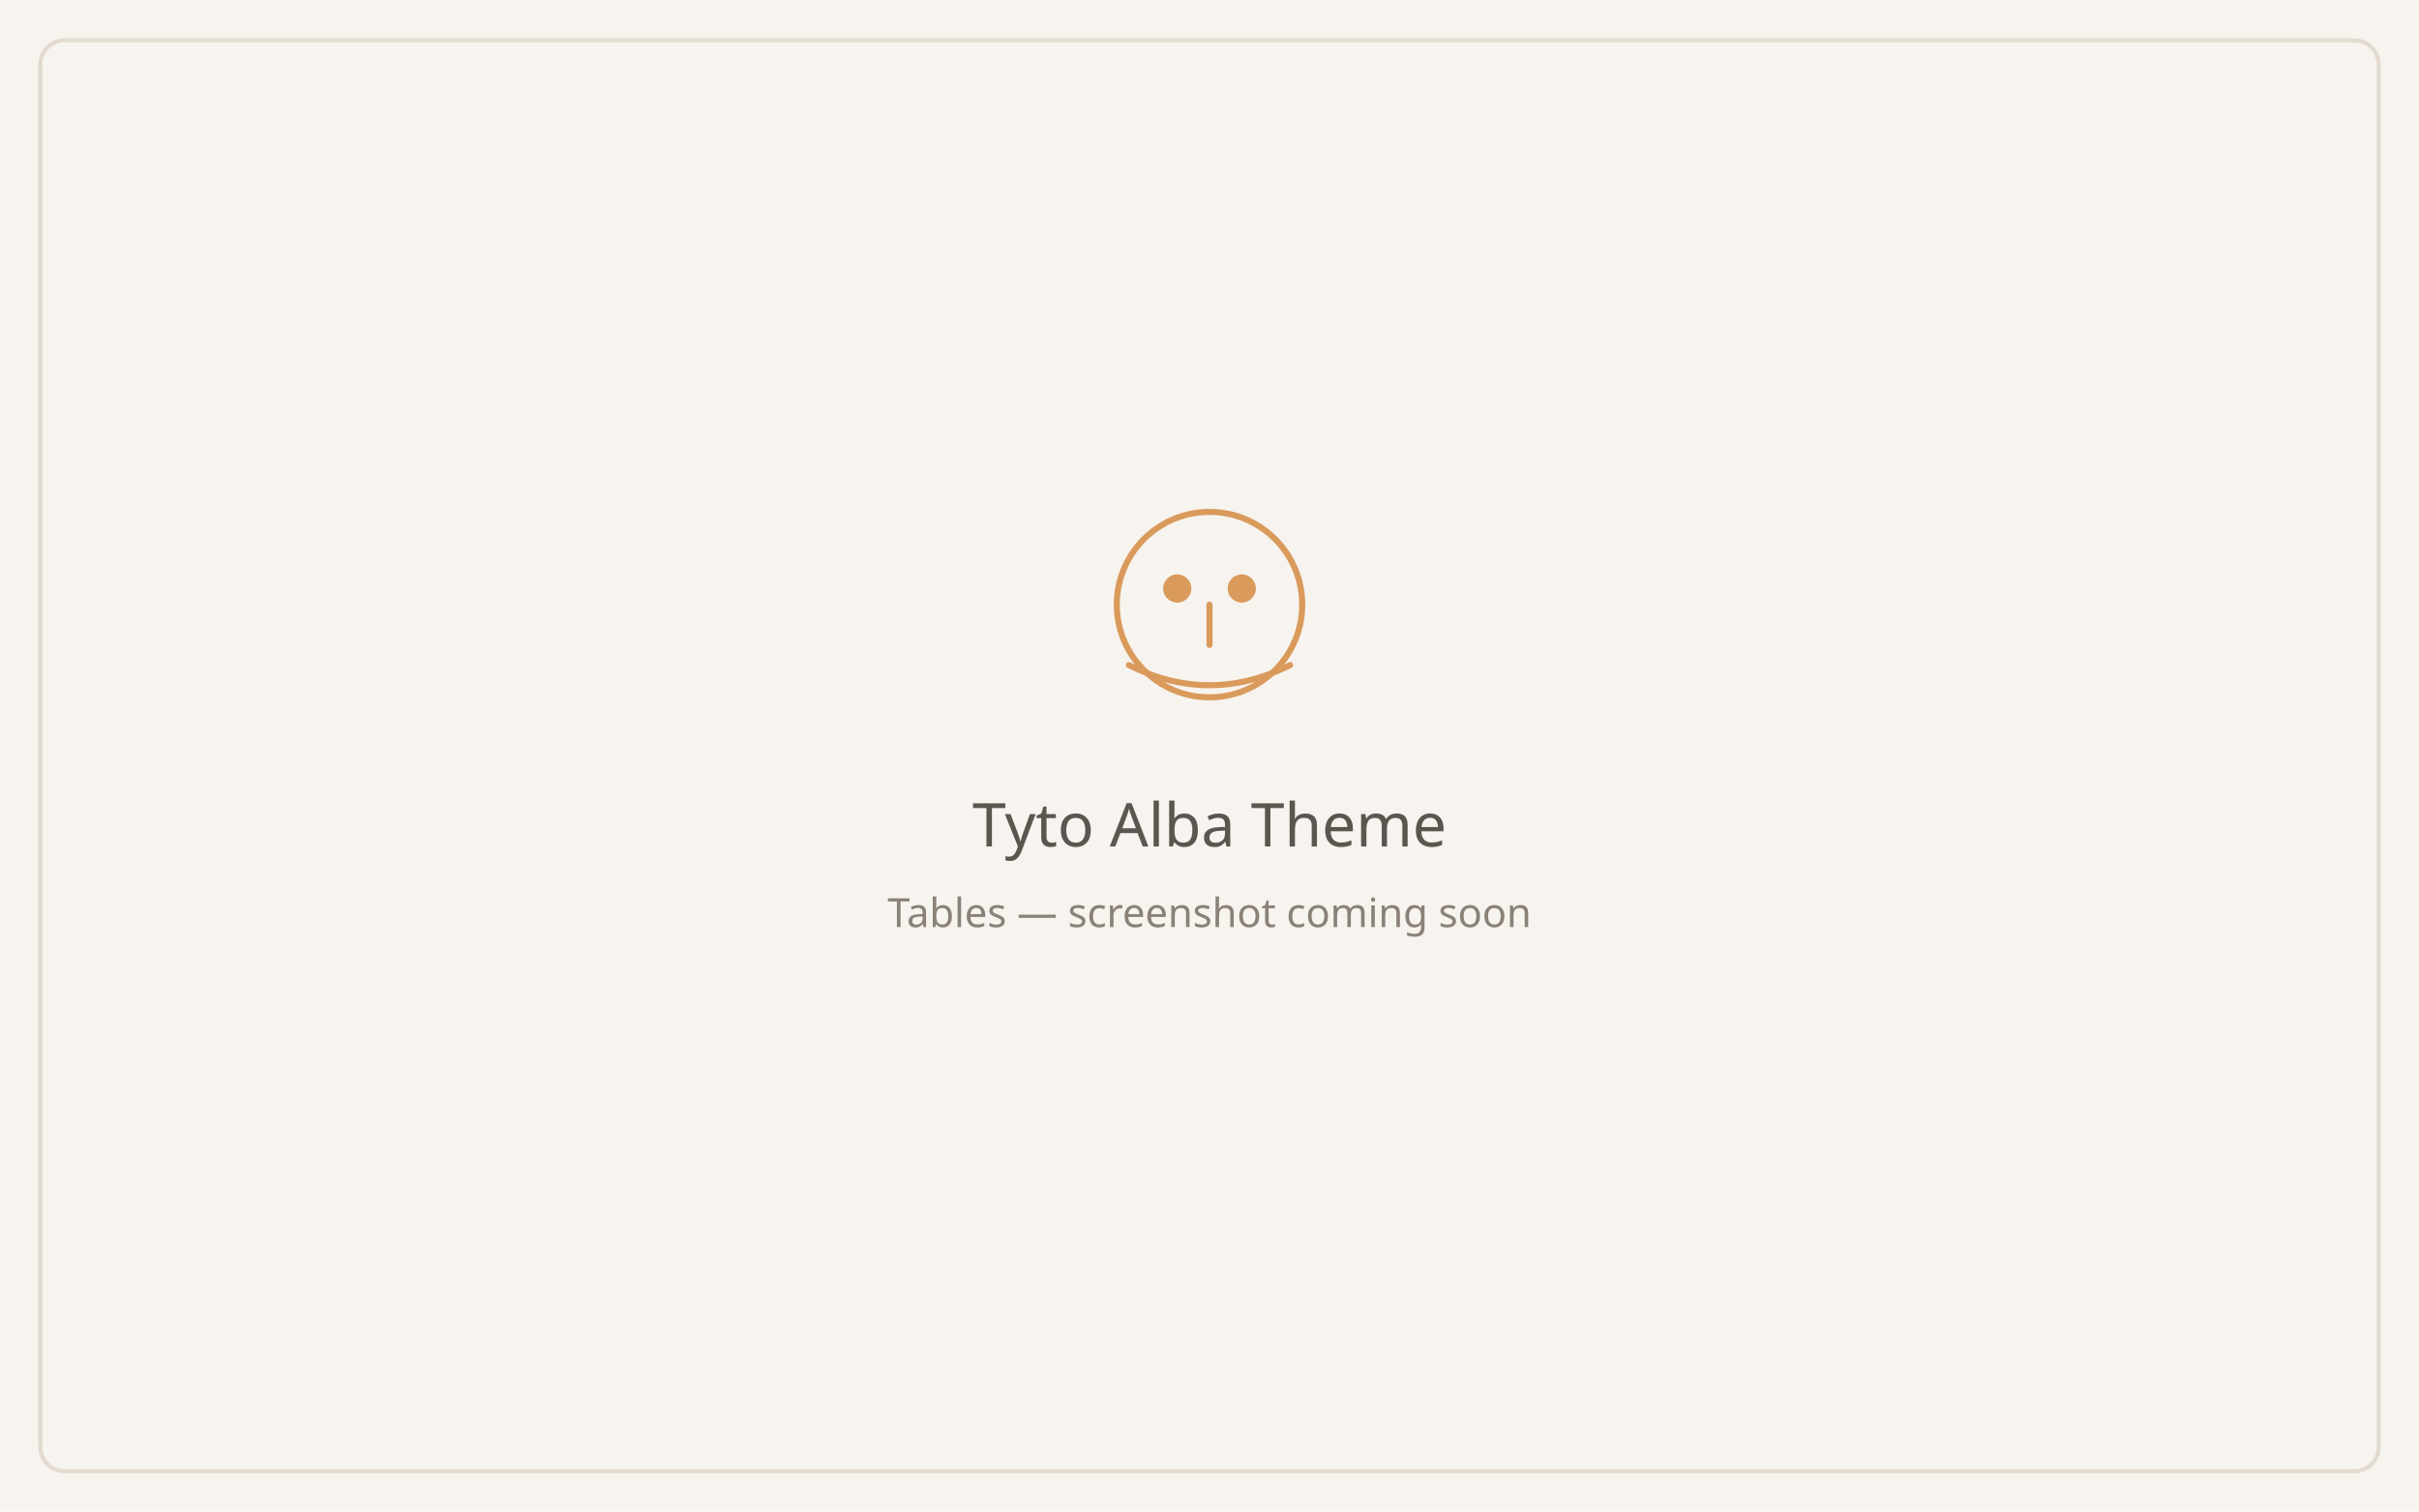
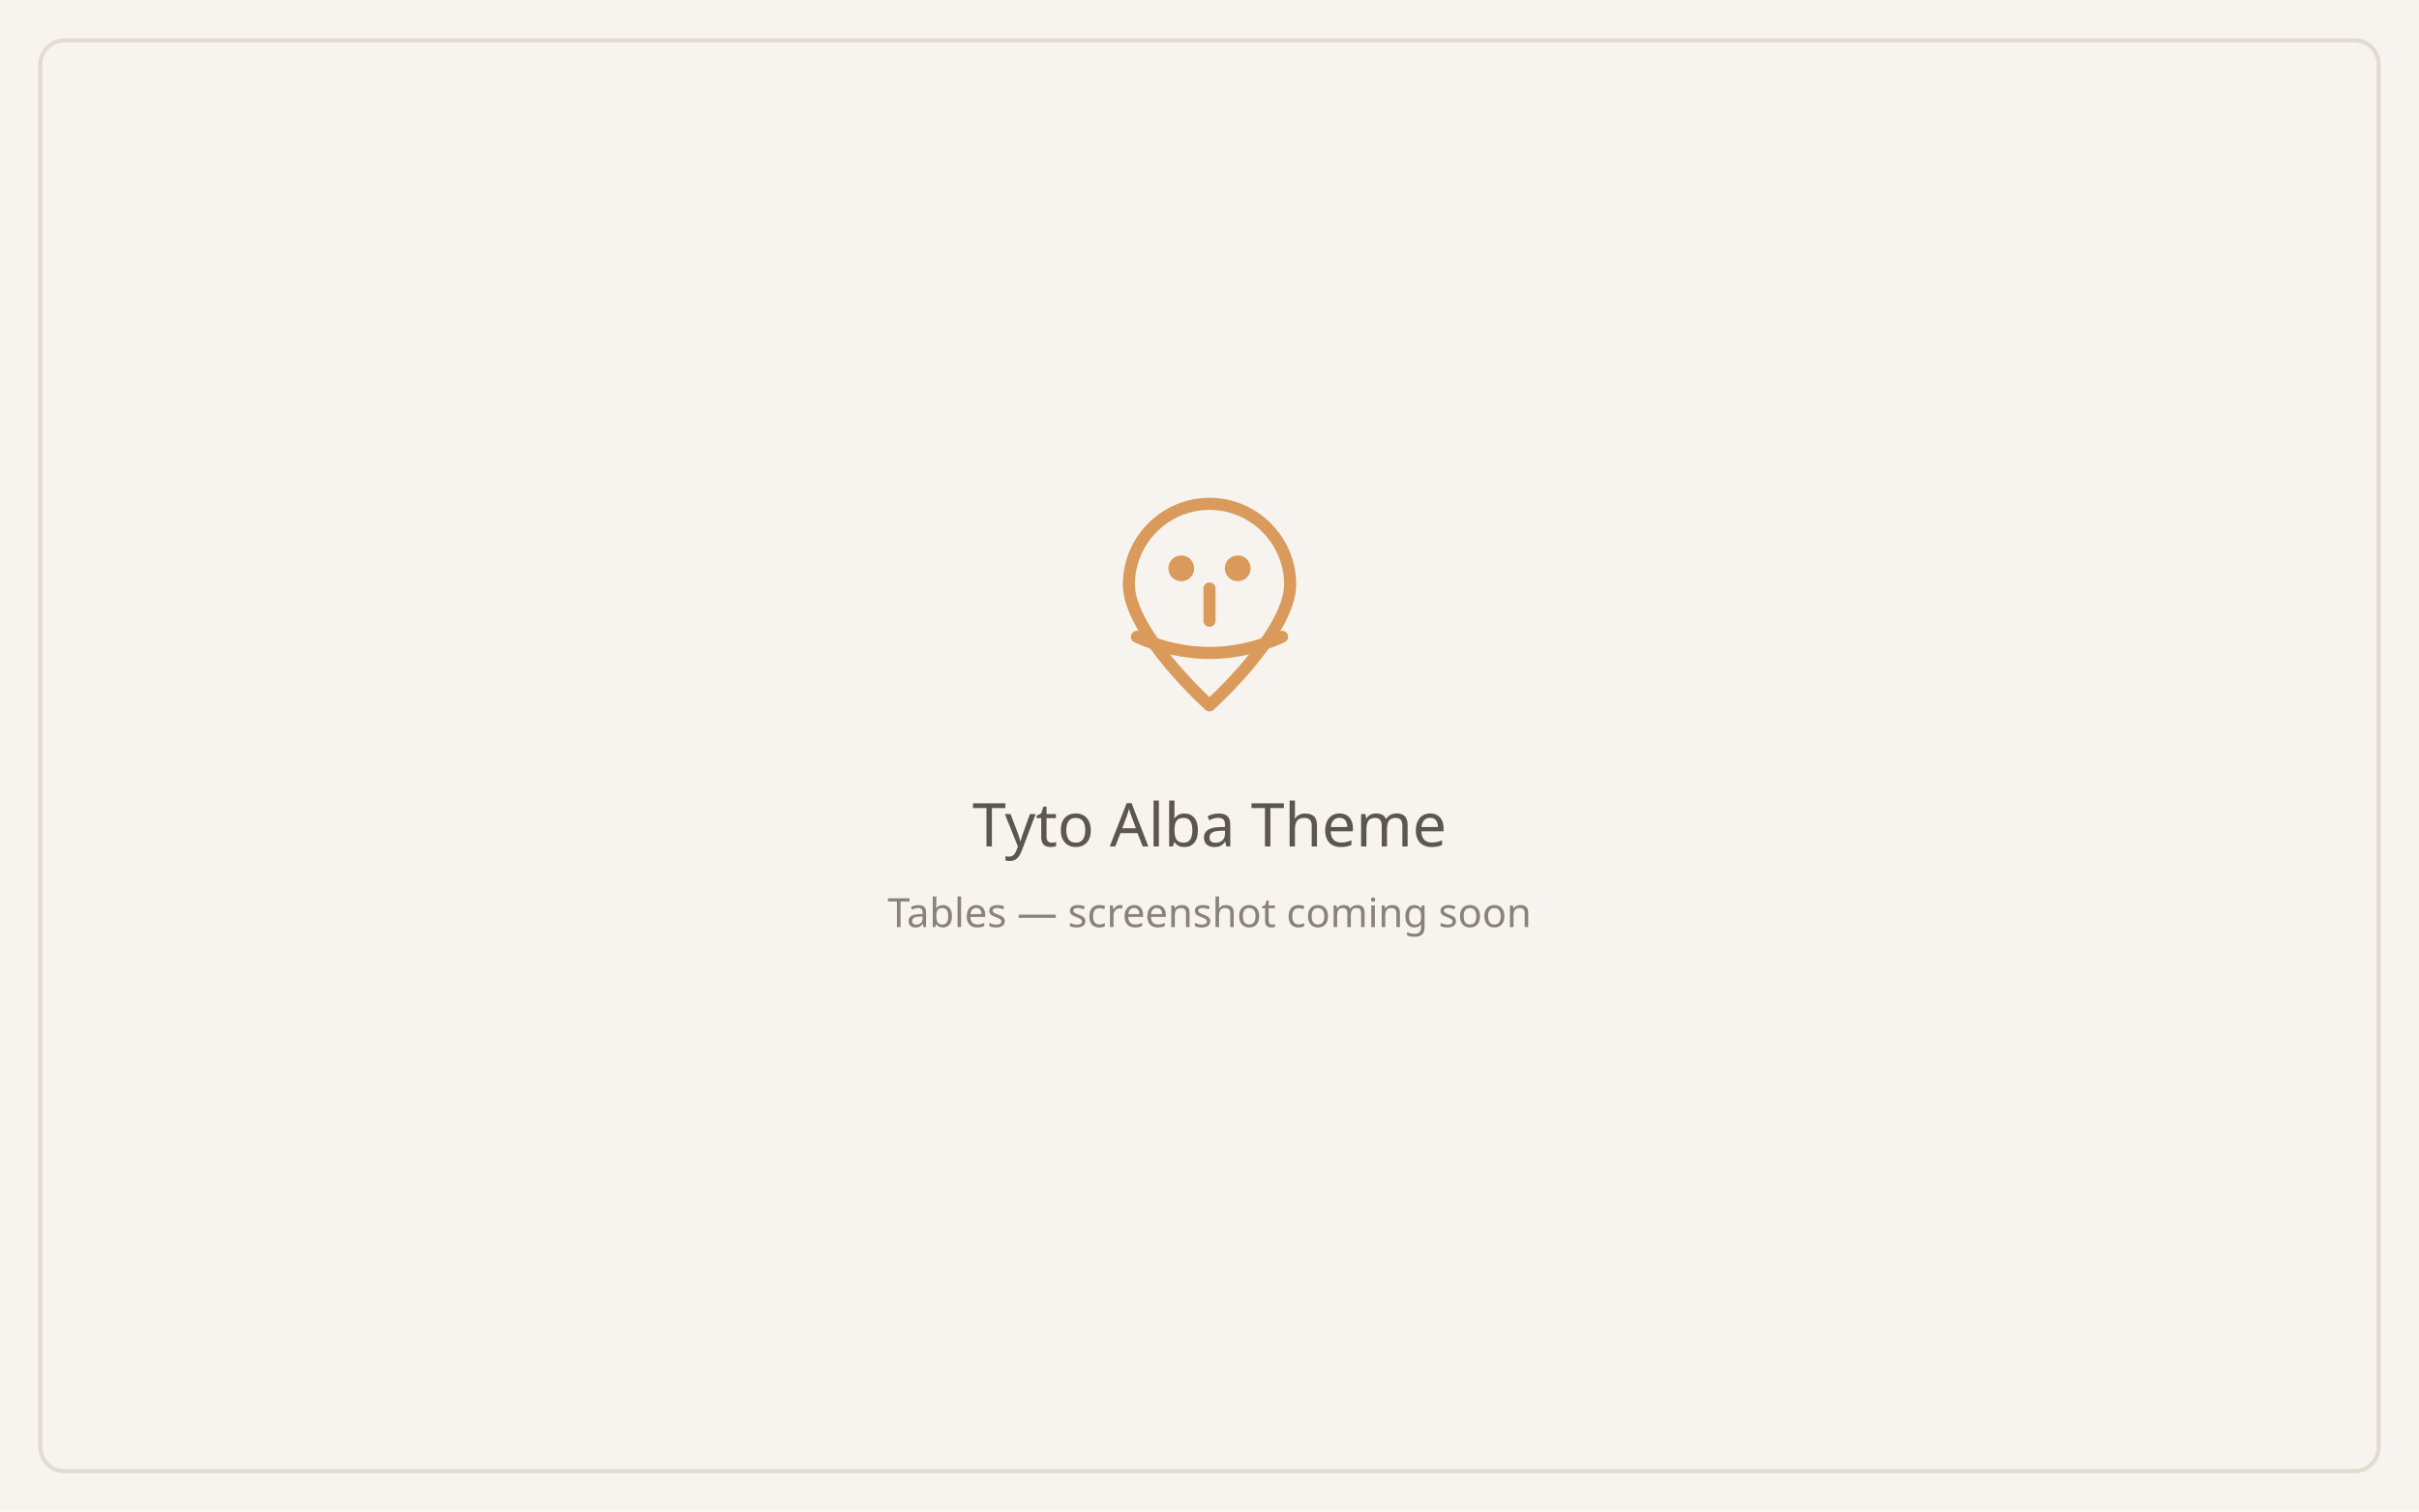
<svg xmlns="http://www.w3.org/2000/svg" width="1200" height="750" viewBox="0 0 1200 750">
  <rect width="1200" height="750" fill="#f7f3ee" />
  <rect x="20" y="20" width="1160" height="710" rx="12" fill="none" stroke="#e3dad0" stroke-width="2" />
-   <circle cx="600" cy="300" r="46" fill="none" stroke="#d99a5b" stroke-width="3" />
-   <circle cx="584" cy="292" r="7" fill="#d99a5b" />
-   <circle cx="616" cy="292" r="7" fill="#d99a5b" />
-   <path d="M 600 300 L 600 320 M 560 330 Q 600 350 640 330" fill="none" stroke="#d99a5b" stroke-width="3" stroke-linecap="round" />
+   <g transform="translate(600,290) scale(2) translate(-24,-22)">
+     <path d="M24 2C13 2 4 11 4 22c0 12 20 30 20 30s20-18 20-30C44 11 35 2 24 2Z" fill="none" stroke="#d99a5b" stroke-width="3" stroke-linejoin="round" />
+     <circle cx="17" cy="18" r="3.2" fill="#d99a5b" />
+     <circle cx="31" cy="18" r="3.2" fill="#d99a5b" />
+     <path d="M24 23v8M6 35q18 8 36 0" fill="none" stroke="#d99a5b" stroke-width="3" stroke-linecap="round" />
+   </g>
  <text x="600" y="420" text-anchor="middle" font-family="system-ui,sans-serif" font-size="30" fill="#5c5650">Tyto Alba Theme</text>
  <text x="600" y="460" text-anchor="middle" font-family="system-ui,sans-serif" font-size="20" fill="#8a8178">Tables — screenshot coming soon</text>
</svg>
